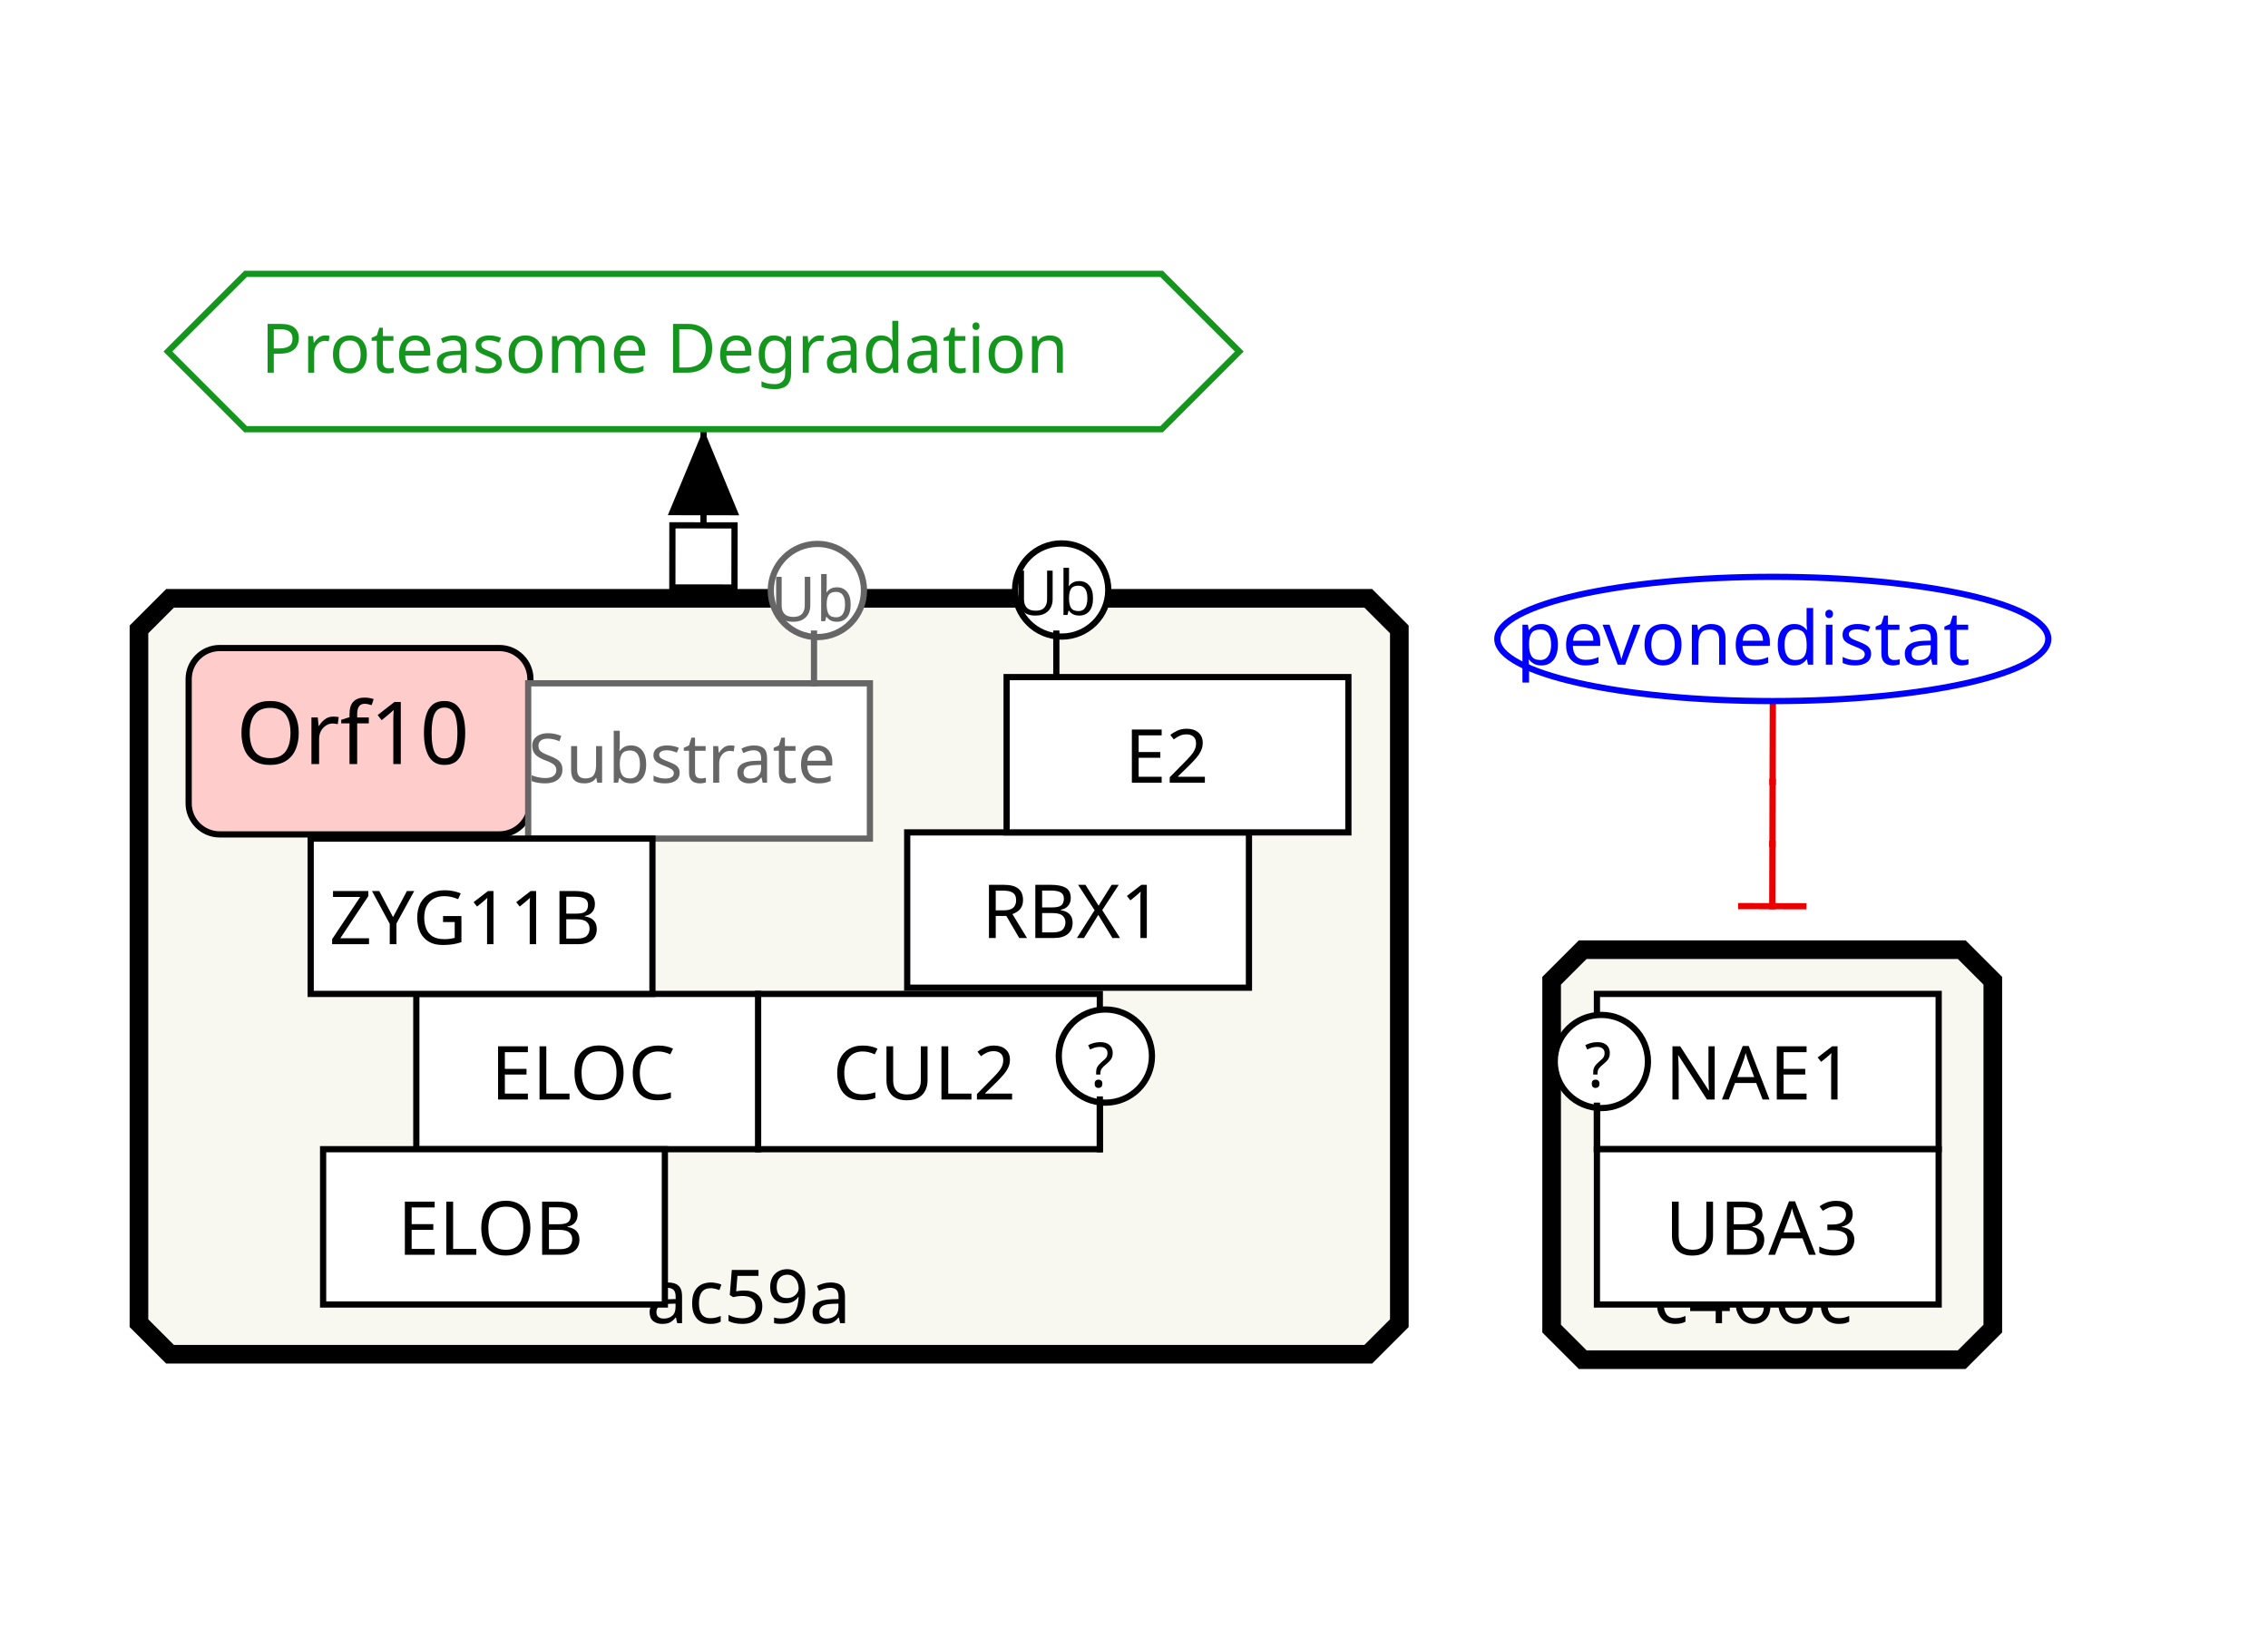
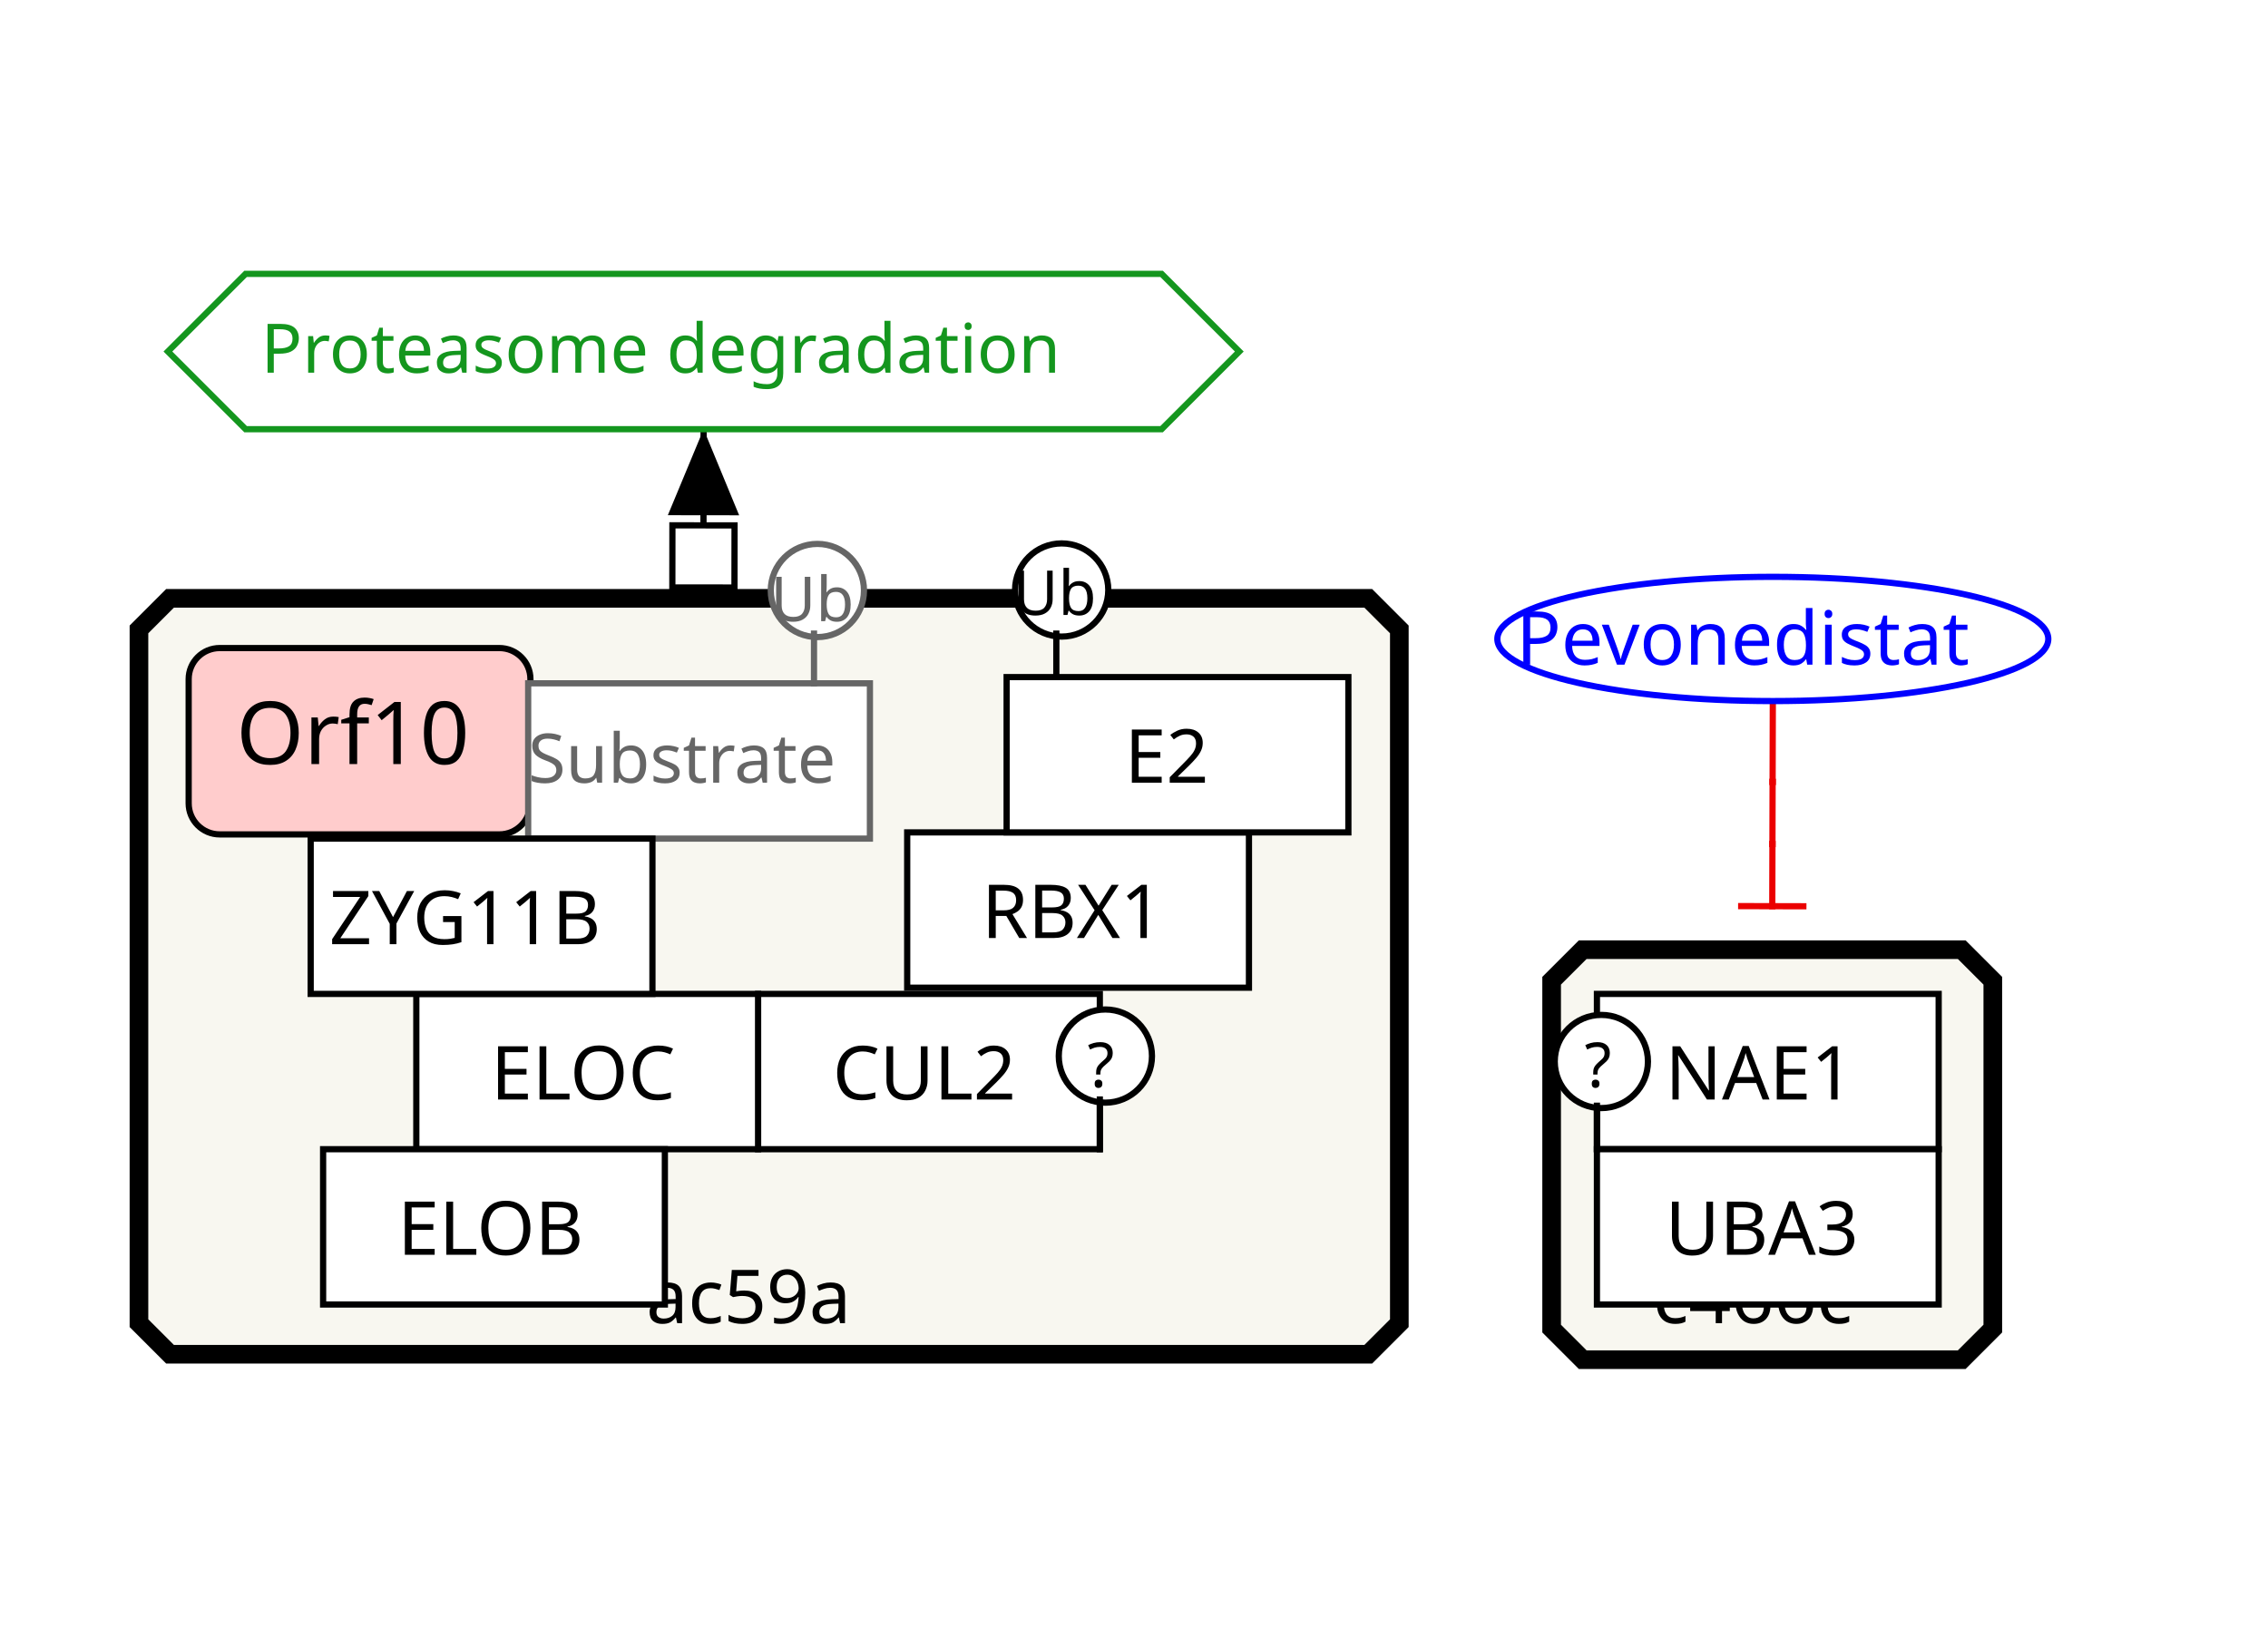
<svg xmlns="http://www.w3.org/2000/svg" fill-opacity="1" color-rendering="auto" color-interpolation="auto" text-rendering="auto" stroke="black" stroke-linecap="square" stroke-miterlimit="10" shape-rendering="auto" stroke-opacity="1" fill="black" stroke-dasharray="none" font-weight="normal" stroke-width="1" viewBox="0 0 365 265" font-family="'Dialog'" font-style="normal" stroke-linejoin="miter" font-size="12px" stroke-dashoffset="0" image-rendering="auto">
  <defs id="genericDefs" />
  <g />
  <defs id="genericDefs" />
  <g>
    <g fill="white" text-rendering="geometricPrecision" color-interpolation="linearRGB" color-rendering="optimizeQuality" stroke="white" image-rendering="optimizeQuality">
      <rect x="-1" width="367" height="267" y="-1" stroke="none" />
      <path fill="rgb(248,247,240)" d="M254.712 152.88 L315.712 152.88 L320.712 157.88 L320.712 213.88 L315.712 218.88 L254.712 218.88 L249.712 213.88 L249.712 157.88 Z" fill-rule="evenodd" stroke="none" />
      <path fill="none" d="M254.712 152.88 L315.712 152.88 L320.712 157.88 L320.712 213.88 L315.712 218.88 L254.712 218.88 L249.712 213.88 L249.712 157.88 Z" stroke-width="3" fill-rule="evenodd" stroke="black" />
      <text fill="black" x="266" xml:space="preserve" y="213" font-family="sans-serif" stroke="none">c466c</text>
      <path fill="none" d="M113.184 110.058 L113.203 94.573" stroke="black" />
      <path fill="none" d="M113.215 84.573 L113.234 69.089" stroke="black" />
      <path fill="black" d="M118.957 82.954 L113.234 69.089 L107.477 82.94 Z" stroke="none" />
      <rect x="108.209" width="10" height="10" y="84.573" transform="translate(113.2092,89.5735) rotate(-89.9303) translate(-113.2092,-89.5735)" stroke="none" />
      <rect x="108.209" y="84.573" transform="translate(113.2092,89.5735) rotate(-89.9303) translate(-113.2092,-89.5735)" fill="none" width="10" height="10" stroke="black" />
    </g>
    <g font-size="10px" text-rendering="geometricPrecision" image-rendering="optimizeQuality" color-rendering="optimizeQuality" font-family="sans-serif" color-interpolation="linearRGB" font-weight="bold">
      <text x="113" xml:space="preserve" y="93" stroke="none" />
    </g>
    <g fill="rgb(235,0,0)" text-rendering="geometricPrecision" color-interpolation="linearRGB" color-rendering="optimizeQuality" stroke="rgb(235,0,0)" image-rendering="optimizeQuality">
      <path fill="none" d="M285.308 112.859 L285.273 125.87" />
      <path fill="none" d="M285.247 135.87 L285.22 145.88" />
      <line y2="145.893" fill="none" x1="280.22" x2="290.22" y1="145.867" />
      <path fill="none" d="M285.273 125.87 L285.273 125.87" />
      <path fill="none" d="M285.247 135.87 L285.247 135.87" />
      <line y2="125.87" fill="none" x1="285.247" x2="285.273" y1="135.87" />
      <path fill="rgb(248,247,240)" d="M27.363 96.323 L220.201 96.323 L225.201 101.323 L225.201 213.007 L220.201 218.007 L27.363 218.007 L22.363 213.007 L22.363 101.323 Z" fill-rule="evenodd" stroke="none" />
      <path fill="none" d="M27.363 96.323 L220.201 96.323 L225.201 101.323 L225.201 213.007 L220.201 218.007 L27.363 218.007 L22.363 213.007 L22.363 101.323 Z" stroke-width="3" fill-rule="evenodd" stroke="black" />
      <text fill="black" x="104" xml:space="preserve" y="213" font-family="sans-serif" stroke="none">ac59a</text>
      <rect x="30.363" y="104.323" fill="rgb(255,204,204)" width="55" rx="5" ry="5" height="30" stroke="none" />
      <rect x="30.363" y="104.323" fill="none" width="55" rx="5" ry="5" height="30" stroke="black" />
    </g>
    <g text-rendering="geometricPrecision" font-size="14px" font-family="sans-serif" color-interpolation="linearRGB" color-rendering="optimizeQuality" image-rendering="optimizeQuality">
      <text x="38" xml:space="preserve" y="123" stroke="none">Orf10</text>
    </g>
    <g fill="white" text-rendering="geometricPrecision" color-interpolation="linearRGB" color-rendering="optimizeQuality" stroke="white" image-rendering="optimizeQuality">
      <rect x="257" width="55" height="25" y="160" stroke="none" />
      <rect fill="none" x="257" width="55" height="25" y="160" stroke="black" />
      <text fill="black" x="268" xml:space="preserve" y="177" font-family="sans-serif" stroke="none">NAE1</text>
+       <ellipse rx="44.334" ry="10" cx="285.308" cy="102.859" stroke="none" />
+       <ellipse rx="44.334" fill="none" ry="10" cx="285.308" cy="102.859" stroke="blue" />
+       <text fill="blue" x="244" xml:space="preserve" y="107" font-family="sans-serif" stroke="none">Pevonedistat</text>
      <path d="M27.022 56.589 L39.522 44.089 L186.946 44.089 L199.446 56.589 L186.946 69.089 L39.522 69.089 Z" stroke="none" fill-rule="evenodd" />
      <path fill="none" d="M27.022 56.589 L39.522 44.089 L186.946 44.089 L199.446 56.589 L186.946 69.089 L39.522 69.089 Z" fill-rule="evenodd" stroke="rgb(20,150,30)" />
    </g>
    <g font-size="11px" fill="rgb(20,150,30)" text-rendering="geometricPrecision" image-rendering="optimizeQuality" color-rendering="optimizeQuality" font-family="sans-serif" stroke="rgb(20,150,30)" color-interpolation="linearRGB">
-       <text x="42" xml:space="preserve" y="60" stroke="none">Proteasome Degradation</text>
+       <text x="42" xml:space="preserve" y="60" stroke="none">Proteasome degradation</text>
    </g>
    <g fill="white" text-rendering="geometricPrecision" color-interpolation="linearRGB" color-rendering="optimizeQuality" stroke="white" image-rendering="optimizeQuality">
      <rect x="257" width="55" height="25" y="185" stroke="none" />
      <rect fill="none" x="257" width="55" height="25" y="185" stroke="black" />
      <circle r="7.5" cx="257.712" cy="170.88" stroke="none" />
      <circle fill="none" r="7.5" cx="257.712" cy="170.88" stroke="black" />
      <line y2="185" fill="none" x1="257" x2="257" stroke="black" y1="178" />
    </g>
    <g text-rendering="geometricPrecision" font-size="10px" font-family="sans-serif" color-interpolation="linearRGB" color-rendering="optimizeQuality" image-rendering="optimizeQuality">
      <text x="255" xml:space="preserve" y="175" stroke="none">?</text>
      <text x="268" xml:space="preserve" font-size="12px" y="202" stroke="none">UBA3</text>
    </g>
    <g fill="white" text-rendering="geometricPrecision" color-interpolation="linearRGB" color-rendering="optimizeQuality" stroke="white" image-rendering="optimizeQuality">
-       <ellipse rx="44.334" ry="10" cx="285.308" cy="102.859" stroke="none" />
-       <ellipse rx="44.334" fill="none" ry="10" cx="285.308" cy="102.859" stroke="blue" />
-       <text fill="blue" x="244" xml:space="preserve" y="107" font-family="sans-serif" stroke="none">pevonedistat</text>
      <rect x="85" width="55" height="25" y="110" stroke="none" />
      <rect fill="none" x="85" width="55" height="25" y="110" stroke="rgb(102,102,102)" />
      <circle r="7.5" cx="131.545" cy="95.058" stroke="none" />
      <circle fill="none" r="7.5" cx="131.545" cy="95.058" stroke="rgb(102,102,102)" />
      <line y2="110" fill="none" x1="131" x2="131" stroke="rgb(102,102,102)" y1="102" />
    </g>
    <g font-size="10px" fill="rgb(102,102,102)" text-rendering="geometricPrecision" image-rendering="optimizeQuality" color-rendering="optimizeQuality" font-family="sans-serif" stroke="rgb(102,102,102)" color-interpolation="linearRGB">
      <text x="124" xml:space="preserve" y="100" stroke="none">Ub</text>
      <text x="85" xml:space="preserve" font-size="11px" y="126" stroke="none">Substrate</text>
    </g>
    <g fill="white" text-rendering="geometricPrecision" color-interpolation="linearRGB" color-rendering="optimizeQuality" stroke="white" image-rendering="optimizeQuality">
      <rect x="122" width="55" height="25" y="160" stroke="none" />
      <rect fill="none" x="122" width="55" height="25" y="160" stroke="black" />
      <circle r="7.5" cx="177.892" cy="170.007" stroke="none" />
      <circle fill="none" r="7.5" cx="177.892" cy="170.007" stroke="black" />
      <line y2="185" fill="none" x1="177" x2="177" stroke="black" y1="177" />
    </g>
    <g text-rendering="geometricPrecision" font-size="10px" font-family="sans-serif" color-interpolation="linearRGB" color-rendering="optimizeQuality" image-rendering="optimizeQuality">
      <text x="175" xml:space="preserve" y="175" stroke="none">?</text>
      <text x="134" xml:space="preserve" font-size="12px" y="177" stroke="none">CUL2</text>
    </g>
    <g fill="white" text-rendering="geometricPrecision" color-interpolation="linearRGB" color-rendering="optimizeQuality" stroke="white" image-rendering="optimizeQuality">
      <rect x="67" width="55" height="25" y="160" stroke="none" />
      <rect fill="none" x="67" width="55" height="25" y="160" stroke="black" />
      <text fill="black" x="79" xml:space="preserve" y="177" font-family="sans-serif" stroke="none">ELOC</text>
      <rect x="52" width="55" height="25" y="185" stroke="none" />
      <rect fill="none" x="52" width="55" height="25" y="185" stroke="black" />
      <text fill="black" x="64" xml:space="preserve" y="202" font-family="sans-serif" stroke="none">ELOB</text>
      <rect x="146" width="55" height="25" y="134" stroke="none" />
      <rect fill="none" x="146" width="55" height="25" y="134" stroke="black" />
      <text fill="black" x="158" xml:space="preserve" y="151" font-family="sans-serif" stroke="none">RBX1</text>
      <rect x="162" width="55" height="25" y="109" stroke="none" />
      <rect fill="none" x="162" width="55" height="25" y="109" stroke="black" />
      <circle r="7.5" cx="170.859" cy="94.977" stroke="none" />
      <circle fill="none" r="7.5" cx="170.859" cy="94.977" stroke="black" />
      <line y2="109" fill="none" x1="170" x2="170" stroke="black" y1="102" />
    </g>
    <g text-rendering="geometricPrecision" font-size="10px" font-family="sans-serif" color-interpolation="linearRGB" color-rendering="optimizeQuality" image-rendering="optimizeQuality">
      <text x="163" xml:space="preserve" y="99" stroke="none">Ub</text>
      <text x="181" xml:space="preserve" font-size="12px" y="126" stroke="none">E2</text>
    </g>
    <g fill="white" text-rendering="geometricPrecision" color-interpolation="linearRGB" color-rendering="optimizeQuality" stroke="white" image-rendering="optimizeQuality">
      <rect x="50" width="55" height="25" y="135" stroke="none" />
      <rect fill="none" x="50" width="55" height="25" y="135" stroke="black" />
      <text fill="black" x="53" xml:space="preserve" y="152" font-family="sans-serif" stroke="none">ZYG11B</text>
    </g>
  </g>
</svg>
